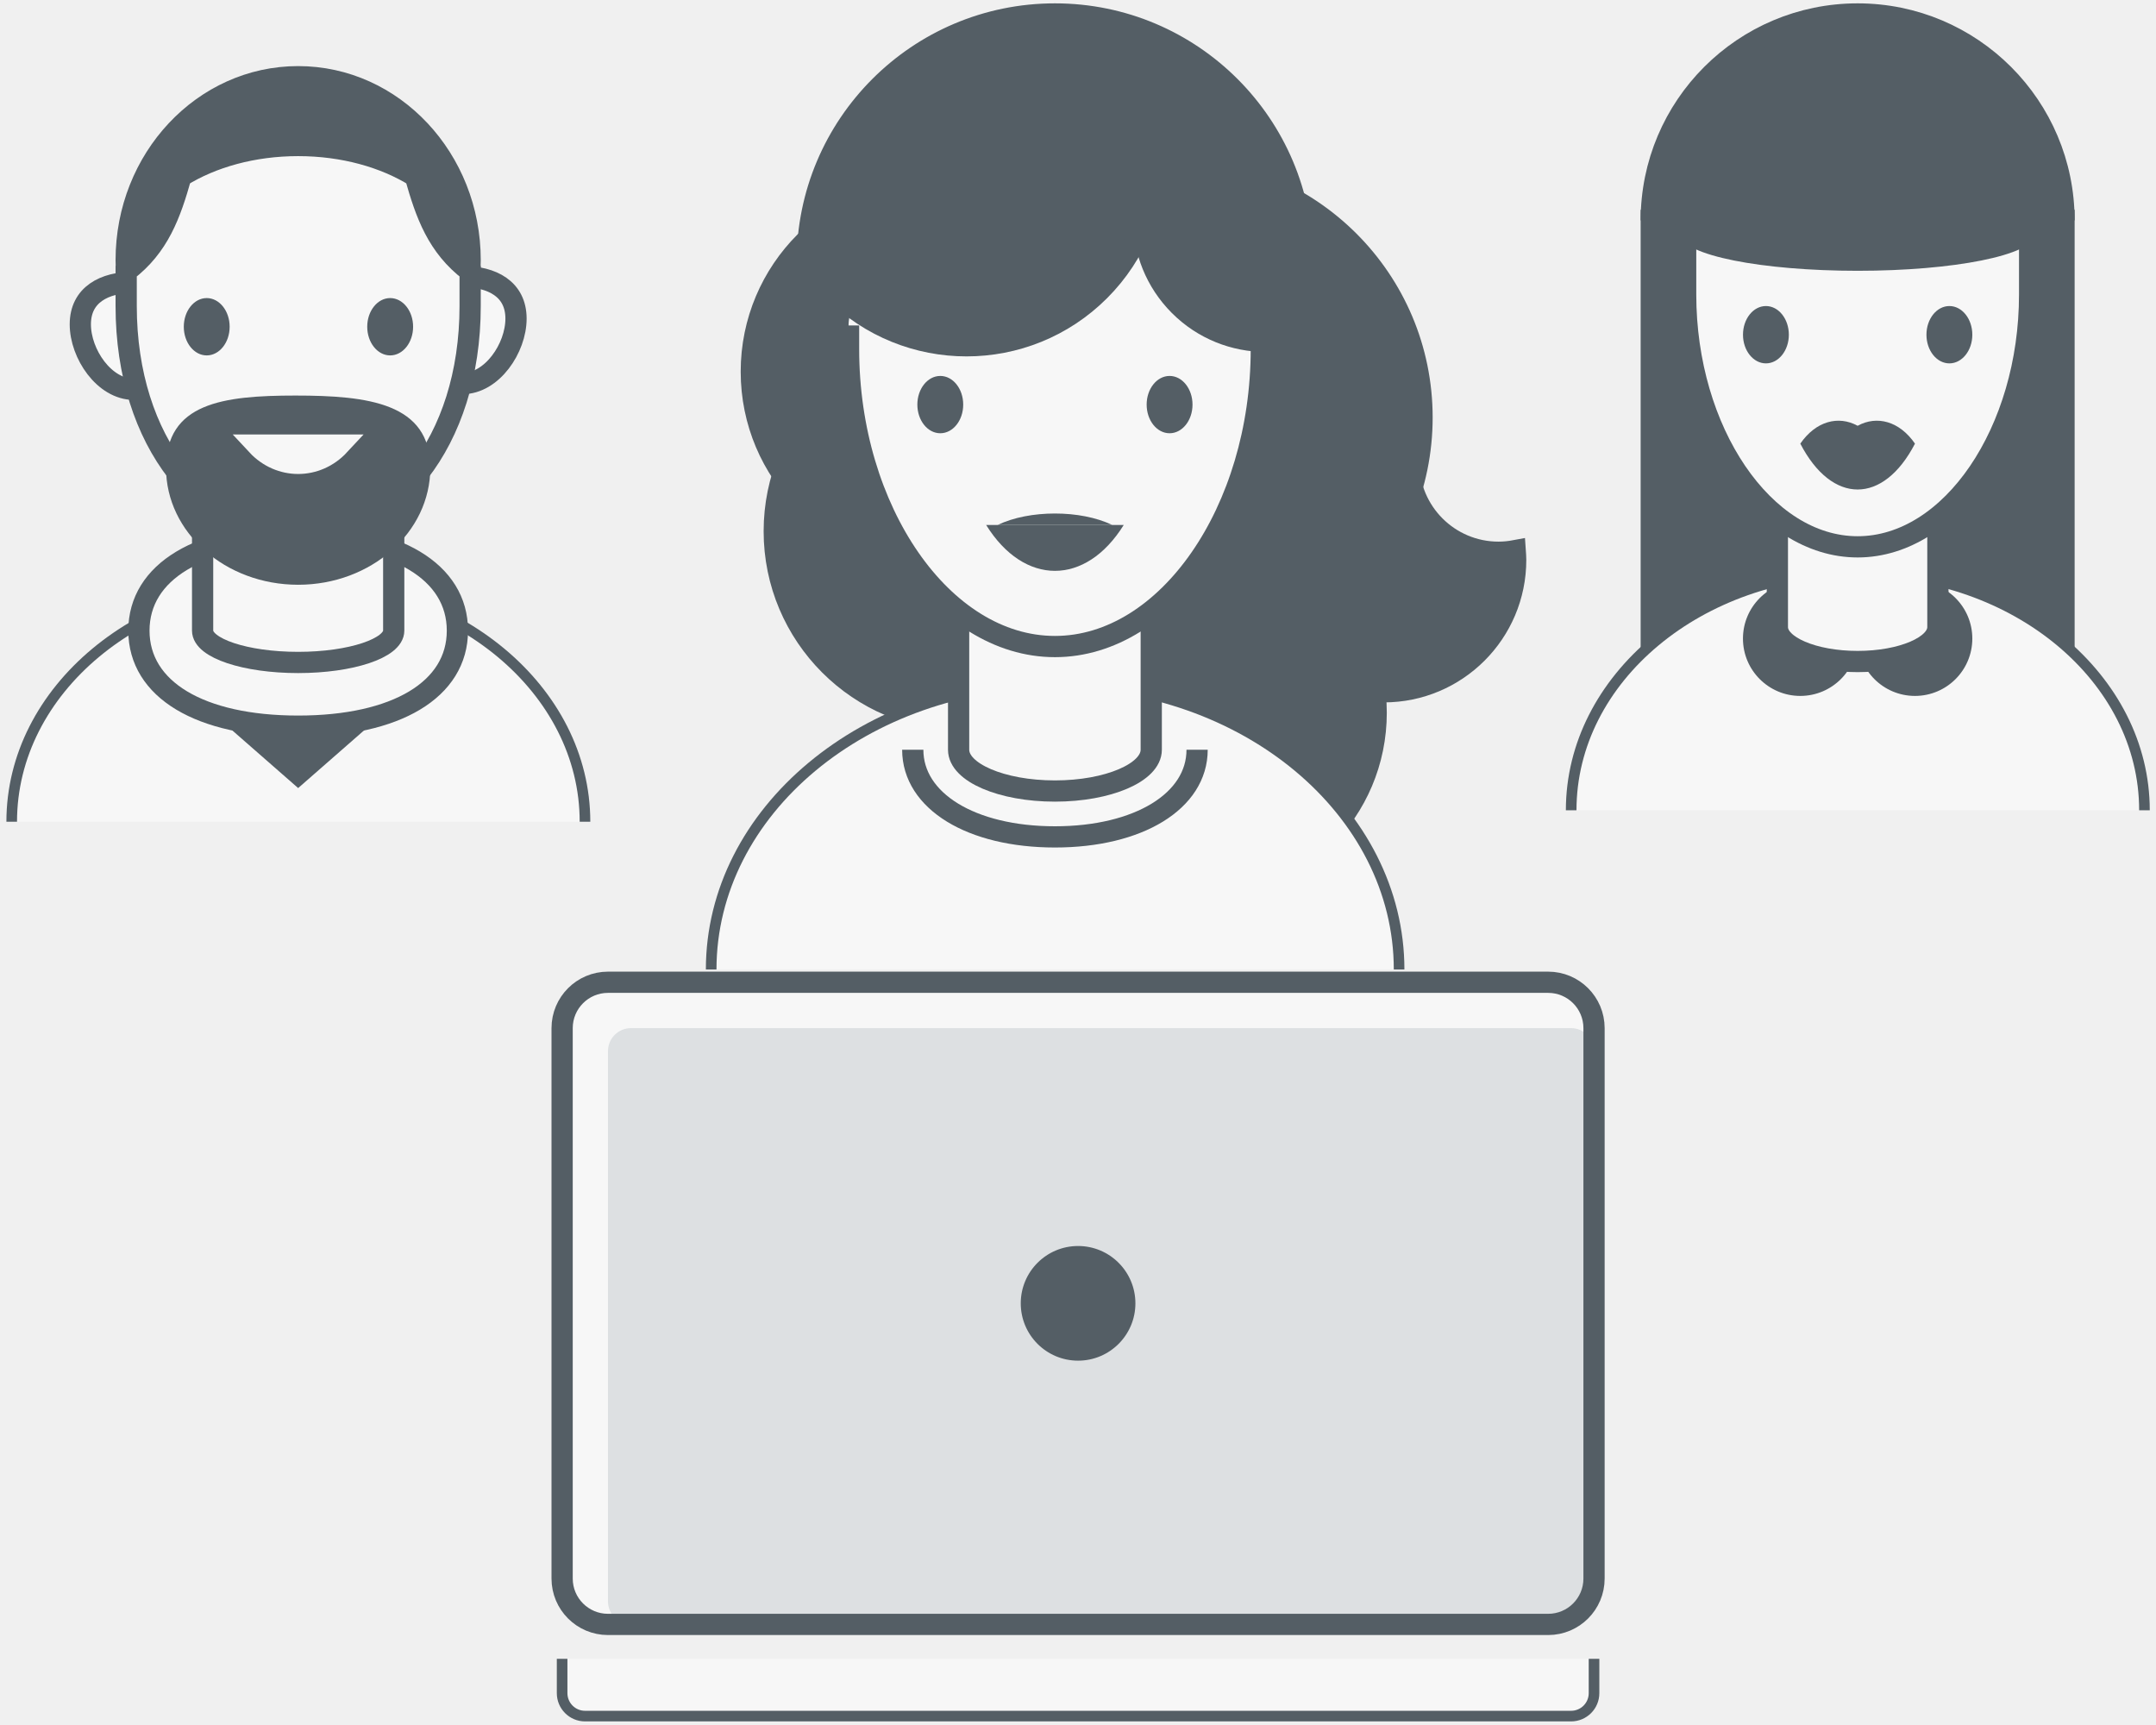
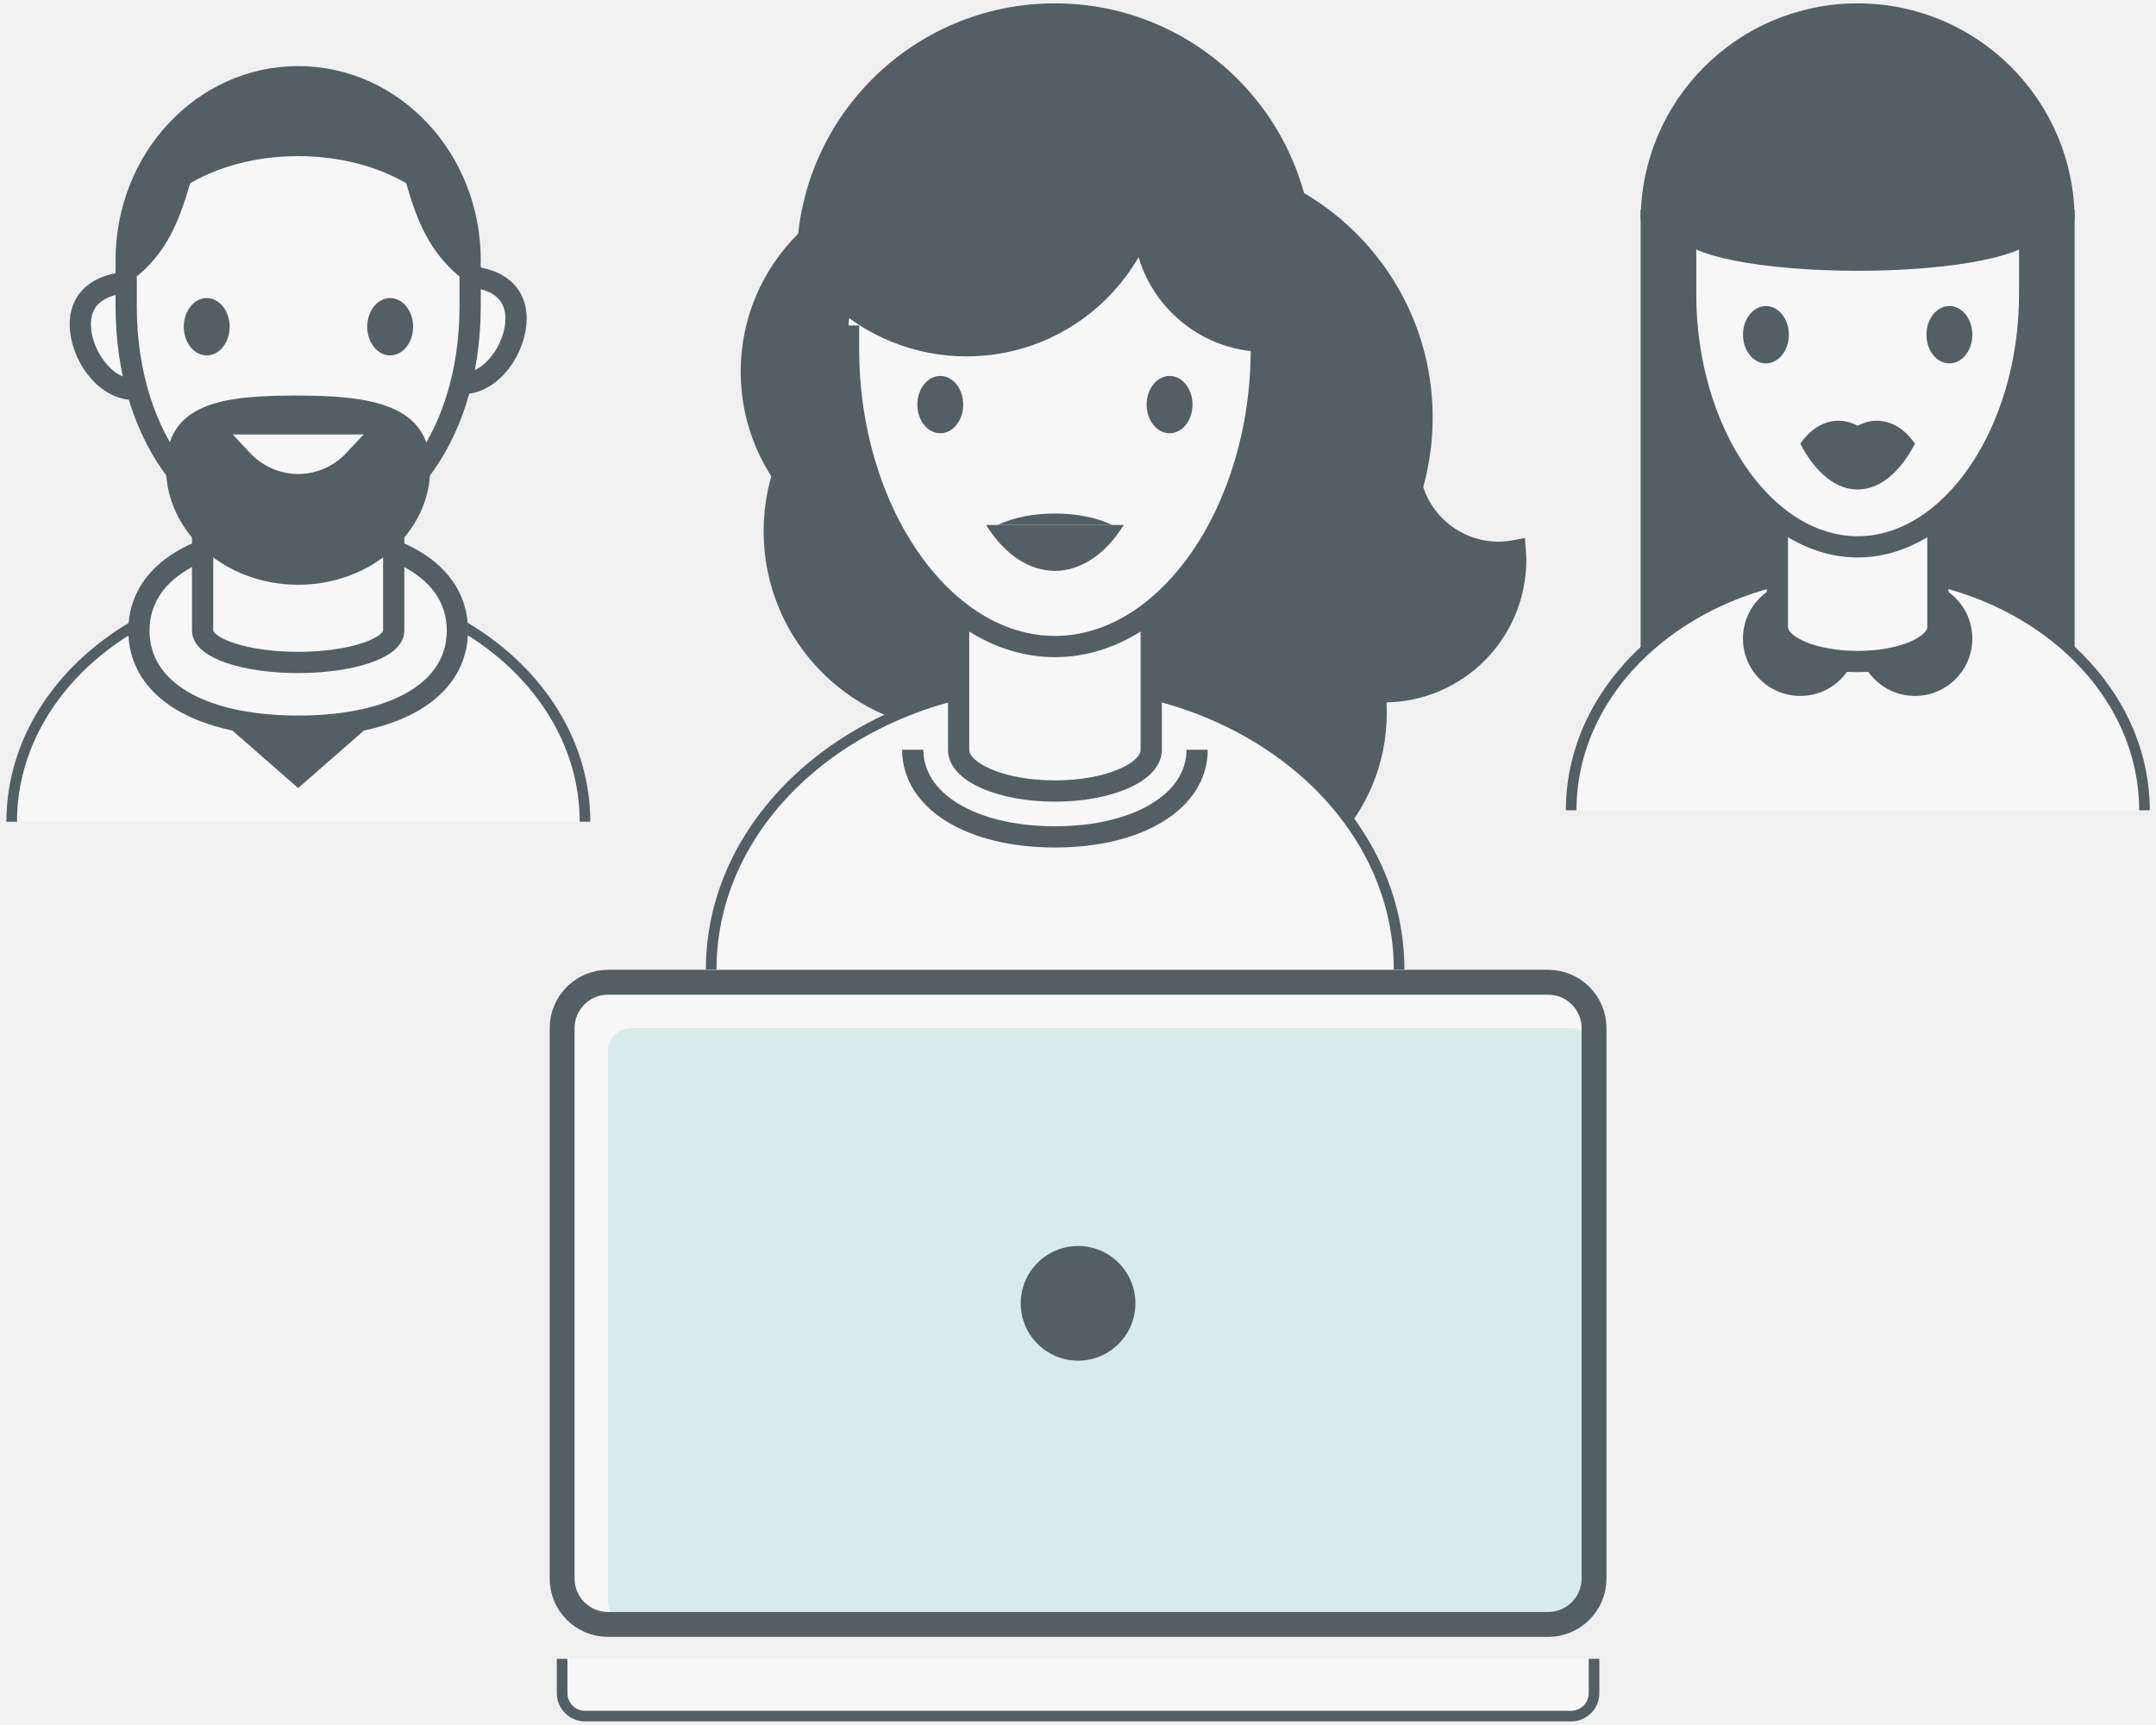
<svg xmlns="http://www.w3.org/2000/svg" width="130px" height="104px" viewBox="0 0 130 104" version="1.1">
  <defs />
  <g id="官網" stroke="none" stroke-width="1" fill="none" fill-rule="evenodd">
    <g id="首頁" transform="translate(-1135, -847)">
      <g id="服務項目" transform="translate(0, 600)">
        <g id="4" transform="translate(1120, 219)">
          <rect id="Rectangle-11" stroke="#FFFFFF" fill="#FFFFFF" opacity="0" x="0" y="0" width="160" height="160" />
          <g transform="translate(15.36, 28.8)" id="illustration">
            <g>
              <g id="Page-1" transform="translate(-0, 0)">
                <g id="3">
                  <g id="Team" transform="translate(-0, -0)">
-                     <g id="illustration" transform="translate(-0, -0)">
+                     <g id="illustration">
                      <g id="notebook" transform="translate(33.18417, 58.0723)">
                        <path d="M59.805,0.348 L3.116,0.348 C1.589,0.348 0.35,1.586 0.35,3.114 L0.35,36.298 C0.35,37.826 1.589,39.064 3.116,39.064 L59.805,39.064 C61.333,39.064 62.571,37.826 62.571,36.298 L62.571,3.114 C62.571,1.586 61.333,0.348 59.805,0.348" id="Fill-7" fill="#F7F7F7" />
-                         <path d="M4.498,39.063 C3.736,39.063 3.116,38.443 3.116,37.68 L3.116,4.496 C3.116,3.734 3.736,3.114 4.498,3.114 L61.188,3.114 C61.95,3.114 62.571,3.734 62.571,4.496 L62.571,37.68 C62.571,38.443 61.95,39.063 61.188,39.063 L4.498,39.063 L4.498,39.063 Z" id="Fill-9" fill="#DDE0E2" />
+                         <path d="M4.498,39.063 C3.736,39.063 3.116,38.443 3.116,37.68 L3.116,4.496 C3.116,3.734 3.736,3.114 4.498,3.114 L61.188,3.114 C61.95,3.114 62.571,3.734 62.571,4.496 L62.571,37.68 C62.571,38.443 61.95,39.063 61.188,39.063 L4.498,39.063 L4.498,39.063 Z" id="Fill-9" fill="#D7ECEA" />
                        <path d="M0.35,41.138 L0.35,43.208 C0.35,43.972 0.969,44.591 1.733,44.591 L61.188,44.591 C61.952,44.591 62.571,43.972 62.571,43.208 L62.571,41.138" id="Fill-11" fill="#F7F7F7" />
                        <path d="M0.35,41.138 L0.35,43.208 C0.35,43.972 0.969,44.591 1.733,44.591 L61.188,44.591 C61.952,44.591 62.571,43.972 62.571,43.208 L62.571,41.138" id="Stroke-13" stroke="#545E65" stroke-width="0.64" />
-                         <path d="M59.805,0.348 L3.116,0.348 C1.589,0.348 0.35,1.586 0.35,3.114 L0.35,36.298 C0.35,37.826 1.589,39.064 3.116,39.064 L59.805,39.064 C61.333,39.064 62.571,37.826 62.571,36.298 L62.571,3.114 C62.571,1.586 61.333,0.348 59.805,0.348 L59.805,0.348 L59.805,0.348 Z" id="Stroke-15" stroke="#545E65" stroke-width="1.28" />
+                         <path d="M59.805,0.348 L3.116,0.348 C1.589,0.348 0.35,1.586 0.35,3.114 L0.35,36.298 C0.35,37.826 1.589,39.064 3.116,39.064 L59.805,39.064 C61.333,39.064 62.571,37.826 62.571,36.298 L62.571,3.114 C62.571,1.586 61.333,0.348 59.805,0.348 L59.805,0.348 L59.805,0.348 Z" id="Stroke-15" stroke="#545E65" stroke-width="1.5" />
                        <path d="M34.917,19.706 C34.917,21.615 33.369,23.162 31.461,23.162 C29.551,23.162 28.004,21.615 28.004,19.706 C28.004,17.797 29.551,16.249 31.461,16.249 C33.369,16.249 34.917,17.797 34.917,19.706" id="Fill-17" fill="#545E65" />
                      </g>
                      <g id="persone" transform="translate(94.02182, 0)">
                        <path d="M5.184,12.486 C5.184,5.613 10.755,0.042 17.628,0.042 C24.5,0.042 30.072,5.613 30.072,12.486" id="Fill-19" fill="#545E65" />
                        <path d="M5.184,12.486 C5.184,5.613 10.755,0.042 17.628,0.042 C24.5,0.042 30.072,5.613 30.072,12.486" id="Stroke-21" stroke="#545E65" stroke-width="1.28" />
                        <path d="M30.072,38.756 L5.184,38.756 L5.184,12.486 L30.072,12.486 L30.072,38.756 L30.072,38.756 Z" id="Fill-23" fill="#545E65" />
                        <path d="M30.072,38.756 L5.184,38.756 L5.184,12.486 L30.072,12.486 L30.072,38.756 L30.072,38.756 Z" id="Stroke-25" stroke="#545E65" stroke-width="1.28" />
                        <path d="M0.355,48.051 C0.355,40.097 8.093,33.648 17.638,33.648 C27.184,33.648 34.922,40.097 34.922,48.051" id="Fill-26" fill="#F7F7F7" />
                        <path d="M0.355,48.051 C0.355,40.097 8.093,33.648 17.638,33.648 C27.184,33.648 34.922,40.097 34.922,48.051" id="Stroke-27" stroke="#545E65" stroke-width="0.64" />
                        <path d="M17.628,37.7 C17.628,39.609 16.08,41.157 14.17,41.157 C12.261,41.157 10.713,39.609 10.713,37.7 C10.713,35.791 12.261,34.243 14.17,34.243 C16.08,34.243 17.628,35.791 17.628,37.7" id="Fill-29" fill="#545E65" />
                        <path d="M24.543,37.7 C24.543,39.609 22.995,41.157 21.085,41.157 C19.176,41.157 17.628,39.609 17.628,37.7 C17.628,35.791 19.176,34.243 21.085,34.243 C22.995,34.243 24.543,35.791 24.543,37.7" id="Fill-30" fill="#545E65" />
                        <path d="M12.788,25.256 L12.788,37.009 C12.788,38.154 14.955,39.083 17.628,39.083 C20.3,39.083 22.467,38.154 22.467,37.009 L22.467,25.256 L12.788,25.256 L12.788,25.256 Z" id="Fill-31" fill="#F7F7F7" />
                        <path d="M12.788,25.256 L12.788,37.009 C12.788,38.154 14.955,39.083 17.628,39.083 C20.3,39.083 22.467,38.154 22.467,37.009 L22.467,25.256 L12.788,25.256 L12.788,25.256 L12.788,25.256 Z" id="Stroke-32" stroke="#545E65" stroke-width="1.28" />
                        <path d="M7.258,12.812 L7.258,16.96 C7.258,25.198 11.967,32.169 17.628,32.169 C23.288,32.169 27.998,25.198 27.998,16.96 L27.998,12.812 L7.258,12.812 L7.258,12.812 Z" id="Fill-33" fill="#F7F7F7" />
                        <path d="M7.258,12.812 L7.258,16.96 C7.258,25.198 11.967,32.169 17.628,32.169 C23.288,32.169 27.998,25.198 27.998,16.96 L27.998,12.812 L7.258,12.812 L7.258,12.812 L7.258,12.812 Z" id="Stroke-34" stroke="#545E65" stroke-width="1.28" />
                        <path d="M27.998,12.812 C27.998,13.957 23.355,14.886 17.628,14.886 C11.901,14.886 7.258,13.957 7.258,12.812 C7.258,11.666 11.901,10.737 17.628,10.737 C23.355,10.737 27.998,11.666 27.998,12.812" id="Fill-35" fill="#545E65" />
                        <path d="M27.998,12.812 C27.998,13.957 23.355,14.886 17.628,14.886 C11.901,14.886 7.258,13.957 7.258,12.812 C7.258,11.666 11.901,10.737 17.628,10.737 C23.355,10.737 27.998,11.666 27.998,12.812 L27.998,12.812 L27.998,12.812 Z" id="Stroke-36" stroke="#545E65" stroke-width="1.28" />
                        <path d="M13.48,19.38 C13.48,20.334 12.861,21.108 12.098,21.108 C11.334,21.108 10.715,20.334 10.715,19.38 C10.715,18.425 11.334,17.651 12.098,17.651 C12.861,17.651 13.48,18.425 13.48,19.38" id="Fill-37" fill="#545E65" />
                        <path d="M24.543,19.38 C24.543,20.334 23.924,21.108 23.16,21.108 C22.396,21.108 21.777,20.334 21.777,19.38 C21.777,18.425 22.396,17.651 23.16,17.651 C23.924,17.651 24.543,18.425 24.543,19.38" id="Fill-38" fill="#545E65" />
                        <path d="M17.628,24.87 C16.467,24.233 15.107,24.59 14.171,25.947 C16.082,29.634 19.174,29.634 21.085,25.947 C20.149,24.59 18.789,24.233 17.628,24.87" id="Fill-39" fill="#545E65" />
                      </g>
                      <g id="persone" transform="translate(42.17155, 0)">
                        <path d="M47.824,32.495 C44.834,32.495 42.409,30.07 42.409,27.079 C42.409,26.427 42.53,25.805 42.741,25.227 C42.152,25.088 41.54,25.006 40.909,25.006 C36.518,25.006 32.959,28.566 32.959,32.956 C32.959,37.347 36.518,40.907 40.909,40.907 C45.3,40.907 48.859,37.347 48.859,32.956 C48.859,32.768 48.844,32.583 48.831,32.398 C48.505,32.459 48.169,32.495 47.824,32.495" id="Fill-40" fill="#545E65" />
                        <path d="M47.824,32.495 C44.834,32.495 42.409,30.07 42.409,27.079 C42.409,26.427 42.53,25.805 42.741,25.227 C42.152,25.088 41.54,25.006 40.909,25.006 C36.518,25.006 32.959,28.566 32.959,32.956 C32.959,37.347 36.518,40.907 40.909,40.907 C45.3,40.907 48.859,37.347 48.859,32.956 C48.859,32.768 48.844,32.583 48.831,32.398 C48.505,32.459 48.169,32.495 47.824,32.495 L47.824,32.495 L47.824,32.495 Z" id="Stroke-41" stroke="#545E65" stroke-width="1.28" />
                        <path d="M24.893,21.607 C24.893,27.716 19.941,32.668 13.831,32.668 C7.722,32.668 2.77,27.716 2.77,21.607 C2.77,15.498 7.722,10.546 13.831,10.546 C19.941,10.546 24.893,15.498 24.893,21.607" id="Fill-42" fill="#545E65" />
                        <path d="M24.893,21.607 C24.893,27.716 19.941,32.668 13.831,32.668 C7.722,32.668 2.77,27.716 2.77,21.607 C2.77,15.498 7.722,10.546 13.831,10.546 C19.941,10.546 24.893,15.498 24.893,21.607 L24.893,21.607 L24.893,21.607 Z" id="Stroke-43" stroke="#545E65" stroke-width="1.28" />
                        <path d="M13.14,24.372 C13.14,16.068 19.872,9.336 28.177,9.336 C36.481,9.336 43.213,16.068 43.213,24.372 C43.213,32.677 36.481,39.409 28.177,39.409 C19.872,39.409 13.14,32.677 13.14,24.372" id="Fill-44" fill="#545E65" />
                        <path d="M13.14,24.372 C13.14,16.068 19.872,9.336 28.177,9.336 C36.481,9.336 43.213,16.068 43.213,24.372 C43.213,32.677 36.481,39.409 28.177,39.409 C19.872,39.409 13.14,32.677 13.14,24.372 L13.14,24.372 L13.14,24.372 Z" id="Stroke-45" stroke="#545E65" stroke-width="1.28" />
                        <path d="M26.967,31.228 C26.967,24.928 21.86,19.821 15.56,19.821 C9.26,19.821 4.153,24.928 4.153,31.228 C4.153,37.528 9.26,42.635 15.56,42.635 C21.86,42.635 26.967,37.528 26.967,31.228" id="Fill-46" fill="#545E65" />
                        <path d="M26.967,31.228 C26.967,24.928 21.86,19.821 15.56,19.821 C9.26,19.821 4.153,24.928 4.153,31.228 C4.153,37.528 9.26,42.635 15.56,42.635 C21.86,42.635 26.967,37.528 26.967,31.228 L26.967,31.228 L26.967,31.228 Z" id="Stroke-47" stroke="#545E65" stroke-width="1.28" />
                        <path d="M40.448,42.174 C40.448,36.256 35.65,31.458 29.732,31.458 C23.814,31.458 19.016,36.256 19.016,42.174 C19.016,48.092 23.814,52.89 29.732,52.89 C35.65,52.89 40.448,48.092 40.448,42.174" id="Fill-48" fill="#545E65" />
                        <path d="M40.448,42.174 C40.448,36.256 35.65,31.458 29.732,31.458 C23.814,31.458 19.016,36.256 19.016,42.174 C19.016,48.092 23.814,52.89 29.732,52.89 C35.65,52.89 40.448,48.092 40.448,42.174 L40.448,42.174 L40.448,42.174 Z" id="Stroke-49" stroke="#545E65" stroke-width="1.28" />
                        <path d="M6.145,14.975 C6.145,6.728 12.831,0.042 21.078,0.042 C29.325,0.042 36.011,6.728 36.011,14.975" id="Fill-50" fill="#545E65" />
                        <path d="M6.145,14.975 C6.145,6.728 12.831,0.042 21.078,0.042 C29.325,0.042 36.011,6.728 36.011,14.975" id="Stroke-51" stroke="#545E65" stroke-width="1.28" />
                        <path d="M0.35,57.653 C0.35,48.108 9.636,40.37 21.09,40.37 C32.545,40.37 41.83,48.108 41.83,57.653" id="Fill-53" fill="#F7F7F7" />
                        <path d="M0.35,57.653 C0.35,48.108 9.636,40.37 21.09,40.37 C32.545,40.37 41.83,48.108 41.83,57.653" id="Stroke-54" stroke="#545E65" stroke-width="0.64" />
                        <path d="M29.65,44.402 C29.65,47.496 26.125,49.656 21.078,49.656 C16.031,49.656 12.505,47.496 12.505,44.402" id="Fill-56" fill="#F7F7F7" />
                        <path d="M29.65,44.402 C29.65,47.496 26.125,49.656 21.078,49.656 C16.031,49.656 12.505,47.496 12.505,44.402" id="Stroke-57" stroke="#545E65" stroke-width="1.28" />
                        <path d="M15.27,30.299 L15.27,44.402 C15.27,45.777 17.87,46.891 21.077,46.891 C24.284,46.891 26.885,45.777 26.885,44.402 L26.885,30.299 L15.27,30.299 L15.27,30.299 Z" id="Fill-59" fill="#F7F7F7" />
                        <path d="M15.27,30.299 L15.27,44.402 C15.27,45.777 17.87,46.891 21.077,46.891 C24.284,46.891 26.885,45.777 26.885,44.402 L26.885,30.299 L15.27,30.299 L15.27,30.299 L15.27,30.299 Z" id="Stroke-60" stroke="#545E65" stroke-width="1.28" />
                        <path d="M8.634,18.131 L8.634,20.254 C8.634,29.964 14.285,38.18 21.078,38.18 C27.87,38.18 33.522,29.964 33.522,20.254 L33.522,18.131" id="Fill-61" fill="#F7F7F7" />
                        <path d="M8.634,18.131 L8.634,20.254 C8.634,29.964 14.285,38.18 21.078,38.18 C27.87,38.18 33.522,29.964 33.522,20.254 L33.522,18.131" id="Stroke-62" stroke="#545E65" stroke-width="1.28" />
                        <path d="M8.634,18.822 C8.634,15.768 14.205,13.292 21.078,13.292 C27.95,13.292 33.522,15.768 33.522,18.822" id="Fill-64" fill="#F7F7F7" />
                        <path d="M15.547,23.593 C15.547,24.548 14.929,25.321 14.165,25.321 C13.401,25.321 12.782,24.548 12.782,23.593 C12.782,22.638 13.401,21.865 14.165,21.865 C14.929,21.865 15.547,22.638 15.547,23.593" id="Fill-67" fill="#545E65" />
                        <path d="M29.373,23.593 C29.373,24.548 28.755,25.321 27.991,25.321 C27.227,25.321 26.608,24.548 26.608,23.593 C26.608,22.638 27.227,21.865 27.991,21.865 C28.755,21.865 29.373,22.638 29.373,23.593" id="Fill-68" fill="#545E65" />
                        <path d="M16.93,30.851 C19.222,34.538 22.933,34.538 25.226,30.851 L16.93,30.851 L16.93,30.851 Z" id="Fill-69" fill="#545E65" />
                        <path d="M17.621,30.851 C19.532,29.929 22.624,29.929 24.535,30.851 L17.621,30.851 L17.621,30.851 Z" id="Fill-70" fill="#545E65" />
                        <path d="M23.77,0.679 C28.2,5.11 28.2,12.294 23.77,16.724 C19.339,21.155 12.155,21.155 7.724,16.724" id="Fill-71" fill="#545E65" />
                        <path d="M23.77,0.679 C28.2,5.11 28.2,12.294 23.77,16.724 C19.339,21.155 12.155,21.155 7.724,16.724" id="Stroke-72" stroke="#545E65" stroke-width="1.28" />
                        <path d="M28.583,7.201 C25.706,10.078 25.706,14.744 28.583,17.621 C31.46,20.499 36.126,20.499 39.004,17.621" id="Fill-74" fill="#545E65" />
                        <path d="M28.583,7.201 C25.706,10.078 25.706,14.744 28.583,17.621 C31.46,20.499 36.126,20.499 39.004,17.621" id="Stroke-75" stroke="#545E65" stroke-width="1.28" />
                      </g>
                      <g id="persone" transform="translate(-0, 3.456684)">
                        <path d="M0.346,45.286 C0.346,37.331 8.084,30.883 17.629,30.883 C27.174,30.883 34.913,37.331 34.913,45.286" id="Fill-77" fill="#F7F7F7" />
                        <path d="M0.346,45.286 C0.346,37.331 8.084,30.883 17.629,30.883 C27.174,30.883 34.913,37.331 34.913,45.286" id="Stroke-78" stroke="#545E65" stroke-width="0.64" />
                        <path d="M9.937,35.684 L17.618,42.405 L25.3,35.684 L9.937,35.684 L9.937,35.684 Z" id="Fill-80" fill="#545E65" />
                        <path d="M9.937,35.684 L17.618,42.405 L25.3,35.684 L9.937,35.684 L9.937,35.684 L9.937,35.684 Z" id="Stroke-81" stroke="#545E65" stroke-width="1.28" />
                        <path d="M17.618,39.524 C11.696,39.524 8.016,37.317 8.016,33.764 C8.016,30.209 11.696,28.002 17.618,28.002 C23.541,28.002 27.22,30.209 27.22,33.764 C27.22,37.317 23.541,39.524 17.618,39.524" id="Fill-82" fill="#F7F7F7" />
                        <path d="M17.618,39.524 C11.696,39.524 8.016,37.317 8.016,33.764 C8.016,30.209 11.696,28.002 17.618,28.002 C23.541,28.002 27.22,30.209 27.22,33.764 C27.22,37.317 23.541,39.524 17.618,39.524 L17.618,39.524 L17.618,39.524 Z" id="Stroke-83" stroke="#545E65" stroke-width="1.28" />
                        <path d="M11.857,24.161 L11.857,33.763 C11.857,34.824 14.436,35.683 17.618,35.683 C20.8,35.683 23.38,34.824 23.38,33.763 L23.38,24.161 L11.857,24.161 L11.857,24.161 Z" id="Fill-84" fill="#F7F7F7" />
                        <path d="M11.857,24.161 L11.857,33.763 C11.857,34.824 14.436,35.683 17.618,35.683 C20.8,35.683 23.38,34.824 23.38,33.763 L23.38,24.161 L11.857,24.161 L11.857,24.161 L11.857,24.161 Z" id="Stroke-85" stroke="#545E65" stroke-width="1.28" />
                        <path d="M10.935,15.988 C10.935,17.77 9.491,19.215 7.709,19.215 C5.927,19.215 4.483,17.079 4.483,15.297 C4.483,13.515 5.927,12.762 7.709,12.762 C9.491,12.762 10.935,14.207 10.935,15.988" id="Fill-86" fill="#F7F7F7" />
                        <path d="M10.935,15.988 C10.935,17.77 9.491,19.215 7.709,19.215 C5.927,19.215 4.483,17.079 4.483,15.297 C4.483,13.515 5.927,12.762 7.709,12.762 C9.491,12.762 10.935,14.207 10.935,15.988 L10.935,15.988 L10.935,15.988 Z" id="Stroke-87" stroke="#545E65" stroke-width="1.28" />
                        <path d="M24.302,15.643 C24.302,17.424 25.746,18.869 27.528,18.869 C29.31,18.869 30.754,16.733 30.754,14.951 C30.754,13.17 29.31,12.416 27.528,12.416 C25.746,12.416 24.302,13.861 24.302,15.643" id="Fill-88" fill="#F7F7F7" />
                        <path d="M24.302,15.643 C24.302,17.424 25.746,18.869 27.528,18.869 C29.31,18.869 30.754,16.733 30.754,14.951 C30.754,13.17 29.31,12.416 27.528,12.416 C25.746,12.416 24.302,13.861 24.302,15.643 L24.302,15.643 L24.302,15.643 Z" id="Stroke-89" stroke="#545E65" stroke-width="1.28" />
                        <path d="M17.618,0.368 C11.891,0.368 7.248,5.32 7.248,11.429 C7.248,17.538 11.891,22.49 17.618,22.49 C23.345,22.49 27.988,17.538 27.988,11.429 C27.988,5.32 23.345,0.368 17.618,0.368" id="Fill-90" fill="#545E65" />
                        <path d="M17.618,0.368 C11.891,0.368 7.248,5.32 7.248,11.429 C7.248,17.538 11.891,22.49 17.618,22.49 C23.345,22.49 27.988,17.538 27.988,11.429 C27.988,5.32 23.345,0.368 17.618,0.368 L17.618,0.368 L17.618,0.368 Z" id="Stroke-91" stroke="#545E65" stroke-width="1.28" />
                        <path d="M24.681,6.377 C22.829,5.226 20.35,4.516 17.618,4.516 C14.886,4.516 12.408,5.226 10.555,6.377 C9.915,8.644 9.224,10.603 7.248,12.101 L7.248,14.194 C7.248,22.432 11.958,28.02 17.618,28.02 C23.279,28.02 27.988,22.432 27.988,14.194 L27.988,12.101 C26.013,10.603 25.322,8.644 24.681,6.377" id="Fill-92" fill="#F7F7F7" />
                        <path d="M24.681,6.377 C22.829,5.226 20.35,4.516 17.618,4.516 C14.886,4.516 12.408,5.226 10.555,6.377 C9.915,8.644 9.224,10.603 7.248,12.101 L7.248,14.194 C7.248,22.432 11.958,28.02 17.618,28.02 C23.279,28.02 27.988,22.432 27.988,14.194 L27.988,12.101 C26.013,10.603 25.322,8.644 24.681,6.377 L24.681,6.377 L24.681,6.377 Z" id="Stroke-93" stroke="#545E65" stroke-width="1.28" />
                        <path d="M13.487,15.442 C13.487,16.397 12.868,17.171 12.104,17.171 C11.341,17.171 10.722,16.397 10.722,15.442 C10.722,14.488 11.341,13.714 12.104,13.714 C12.868,13.714 13.487,14.488 13.487,15.442" id="Fill-94" fill="#545E65" />
                        <path d="M24.549,15.442 C24.549,16.397 23.93,17.171 23.166,17.171 C22.402,17.171 21.783,16.397 21.783,15.442 C21.783,14.488 22.402,13.714 23.166,13.714 C23.93,13.714 24.549,14.488 24.549,15.442" id="Fill-95" fill="#545E65" />
                        <path d="M25.586,23.947 C25.586,27.841 22.018,30.998 17.619,30.998 C13.218,30.998 9.651,27.841 9.651,23.947 C9.651,20.054 13.056,19.591 17.455,19.591 C21.856,19.591 25.586,20.054 25.586,23.947" id="Fill-96" fill="#545E65" />
                        <path d="M15.141,22.576 C16.51,24.048 18.726,24.048 20.096,22.576 L15.141,22.576 L15.141,22.576 Z" id="Fill-97" fill="#F7F7F7" />
                        <path d="M15.141,22.576 C16.51,24.048 18.726,24.048 20.096,22.576 L15.141,22.576 L15.141,22.576 L15.141,22.576 Z" id="Stroke-98" stroke="#F7F7F7" stroke-width="1.28" />
                      </g>
                    </g>
                  </g>
                </g>
              </g>
            </g>
          </g>
        </g>
      </g>
    </g>
  </g>
</svg>
